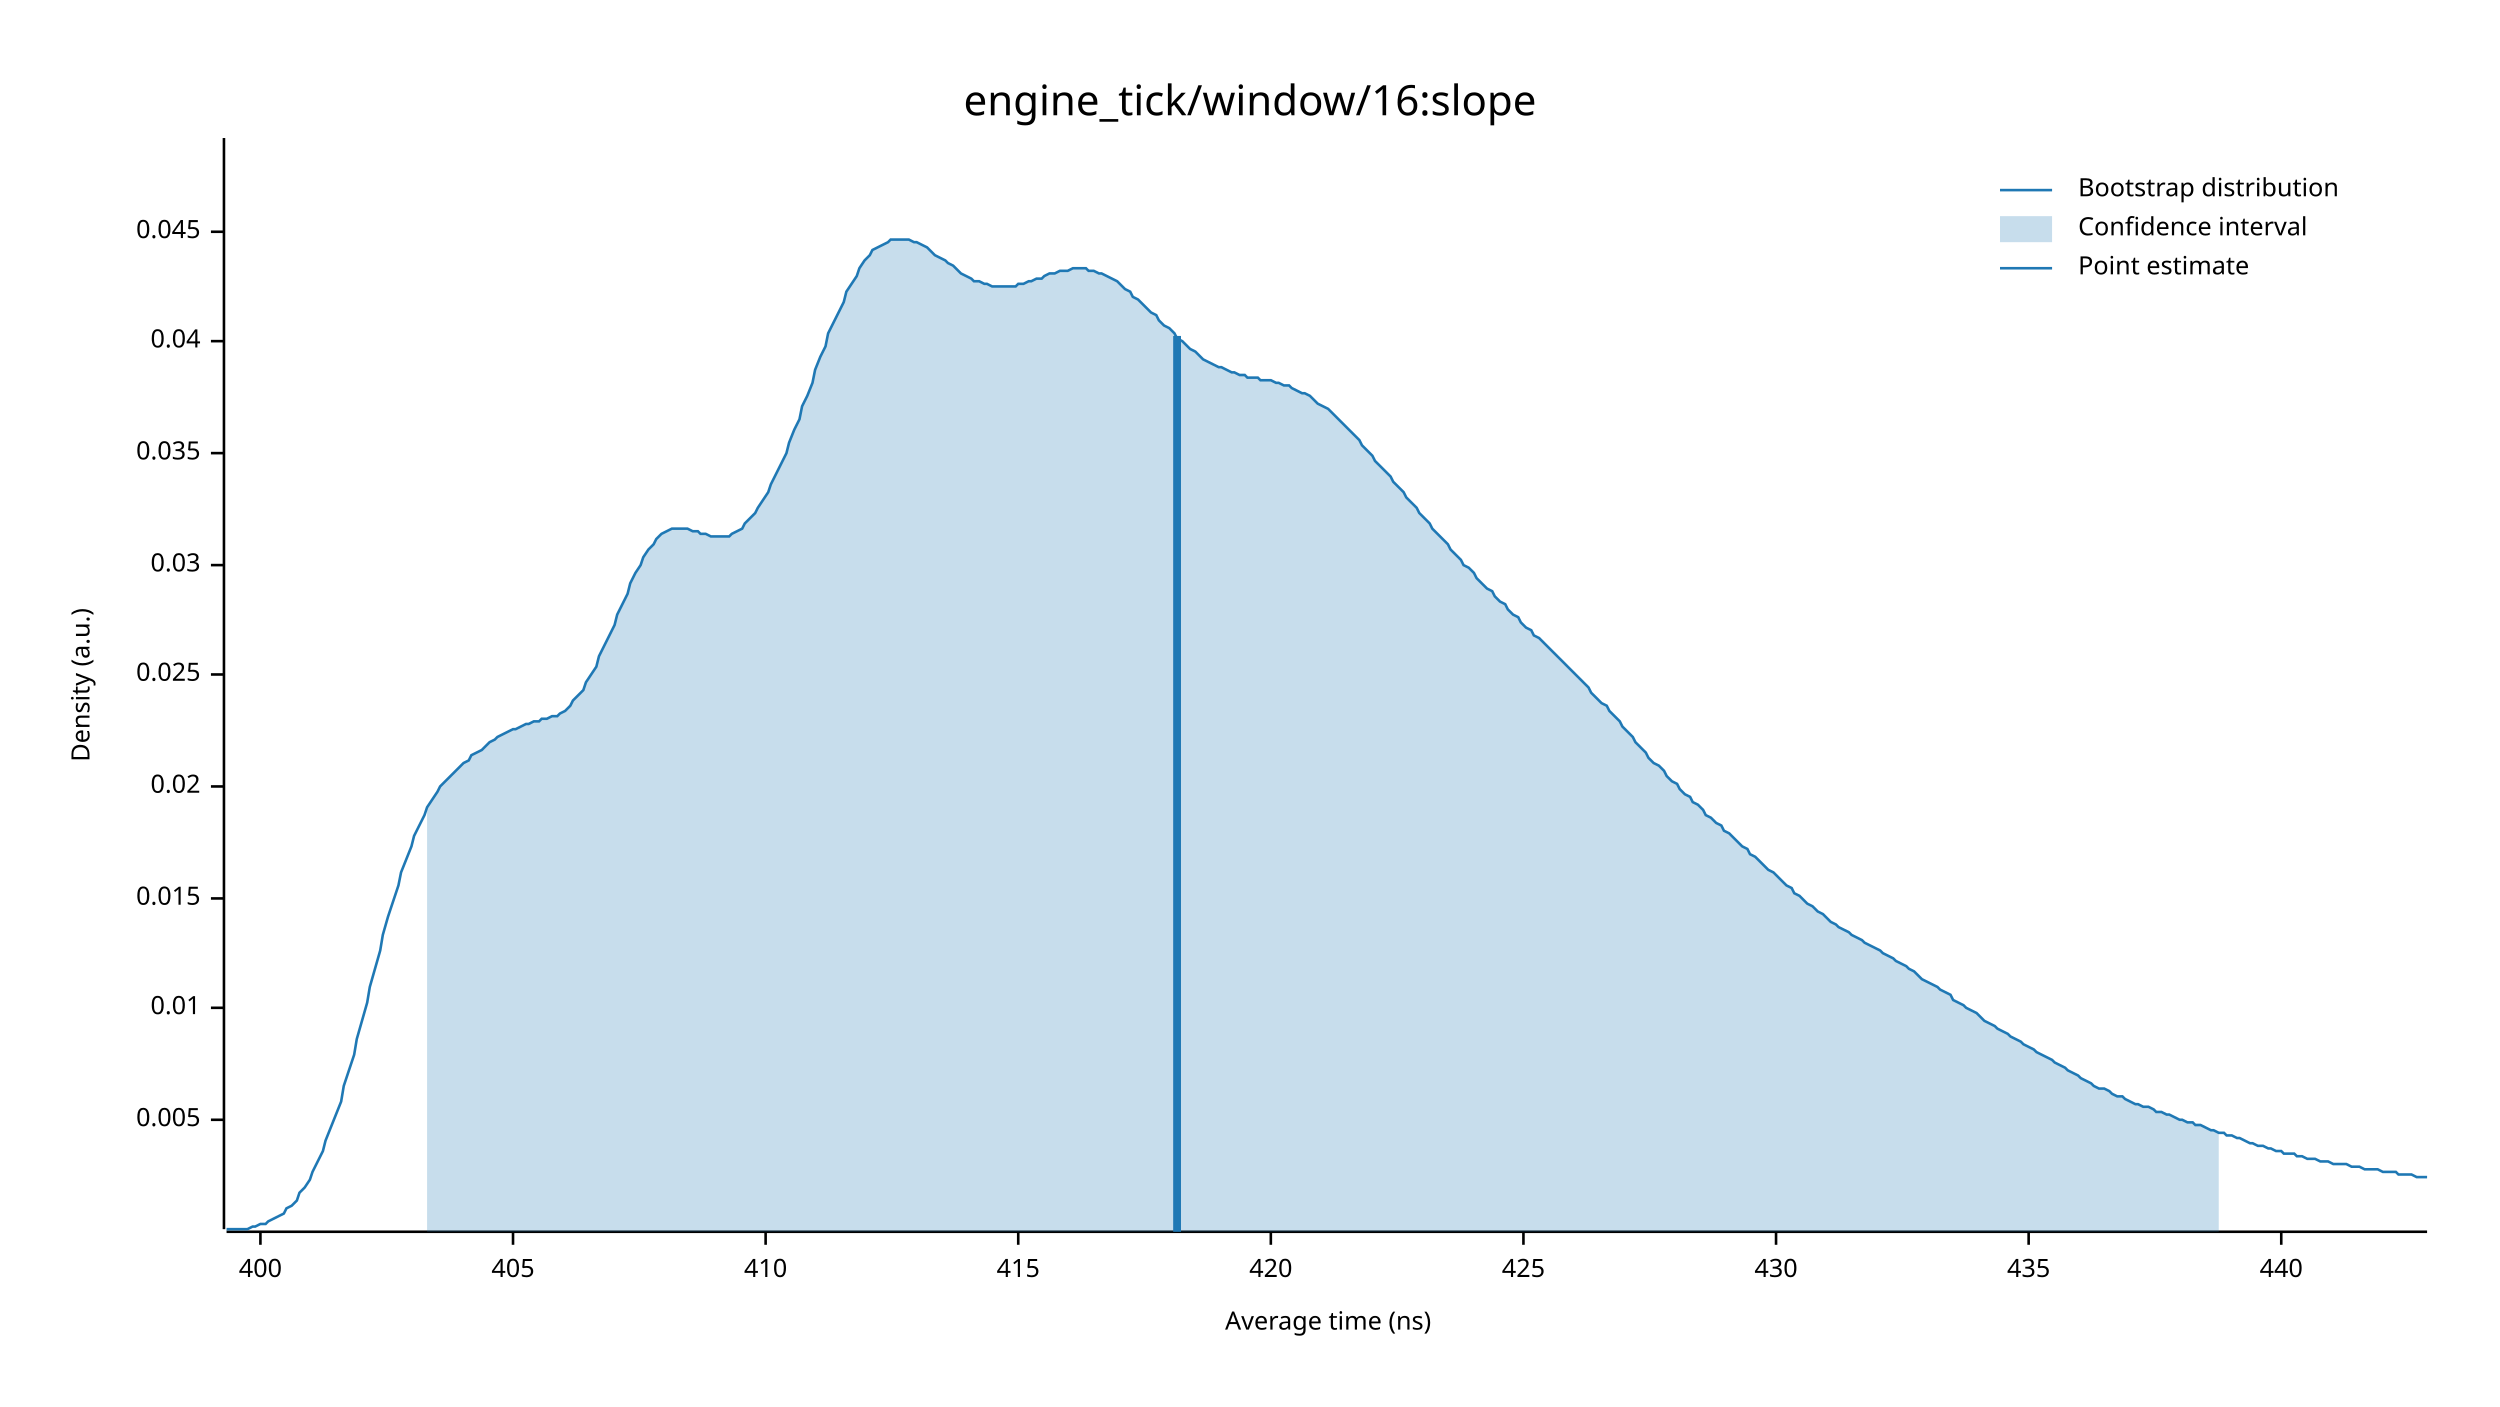
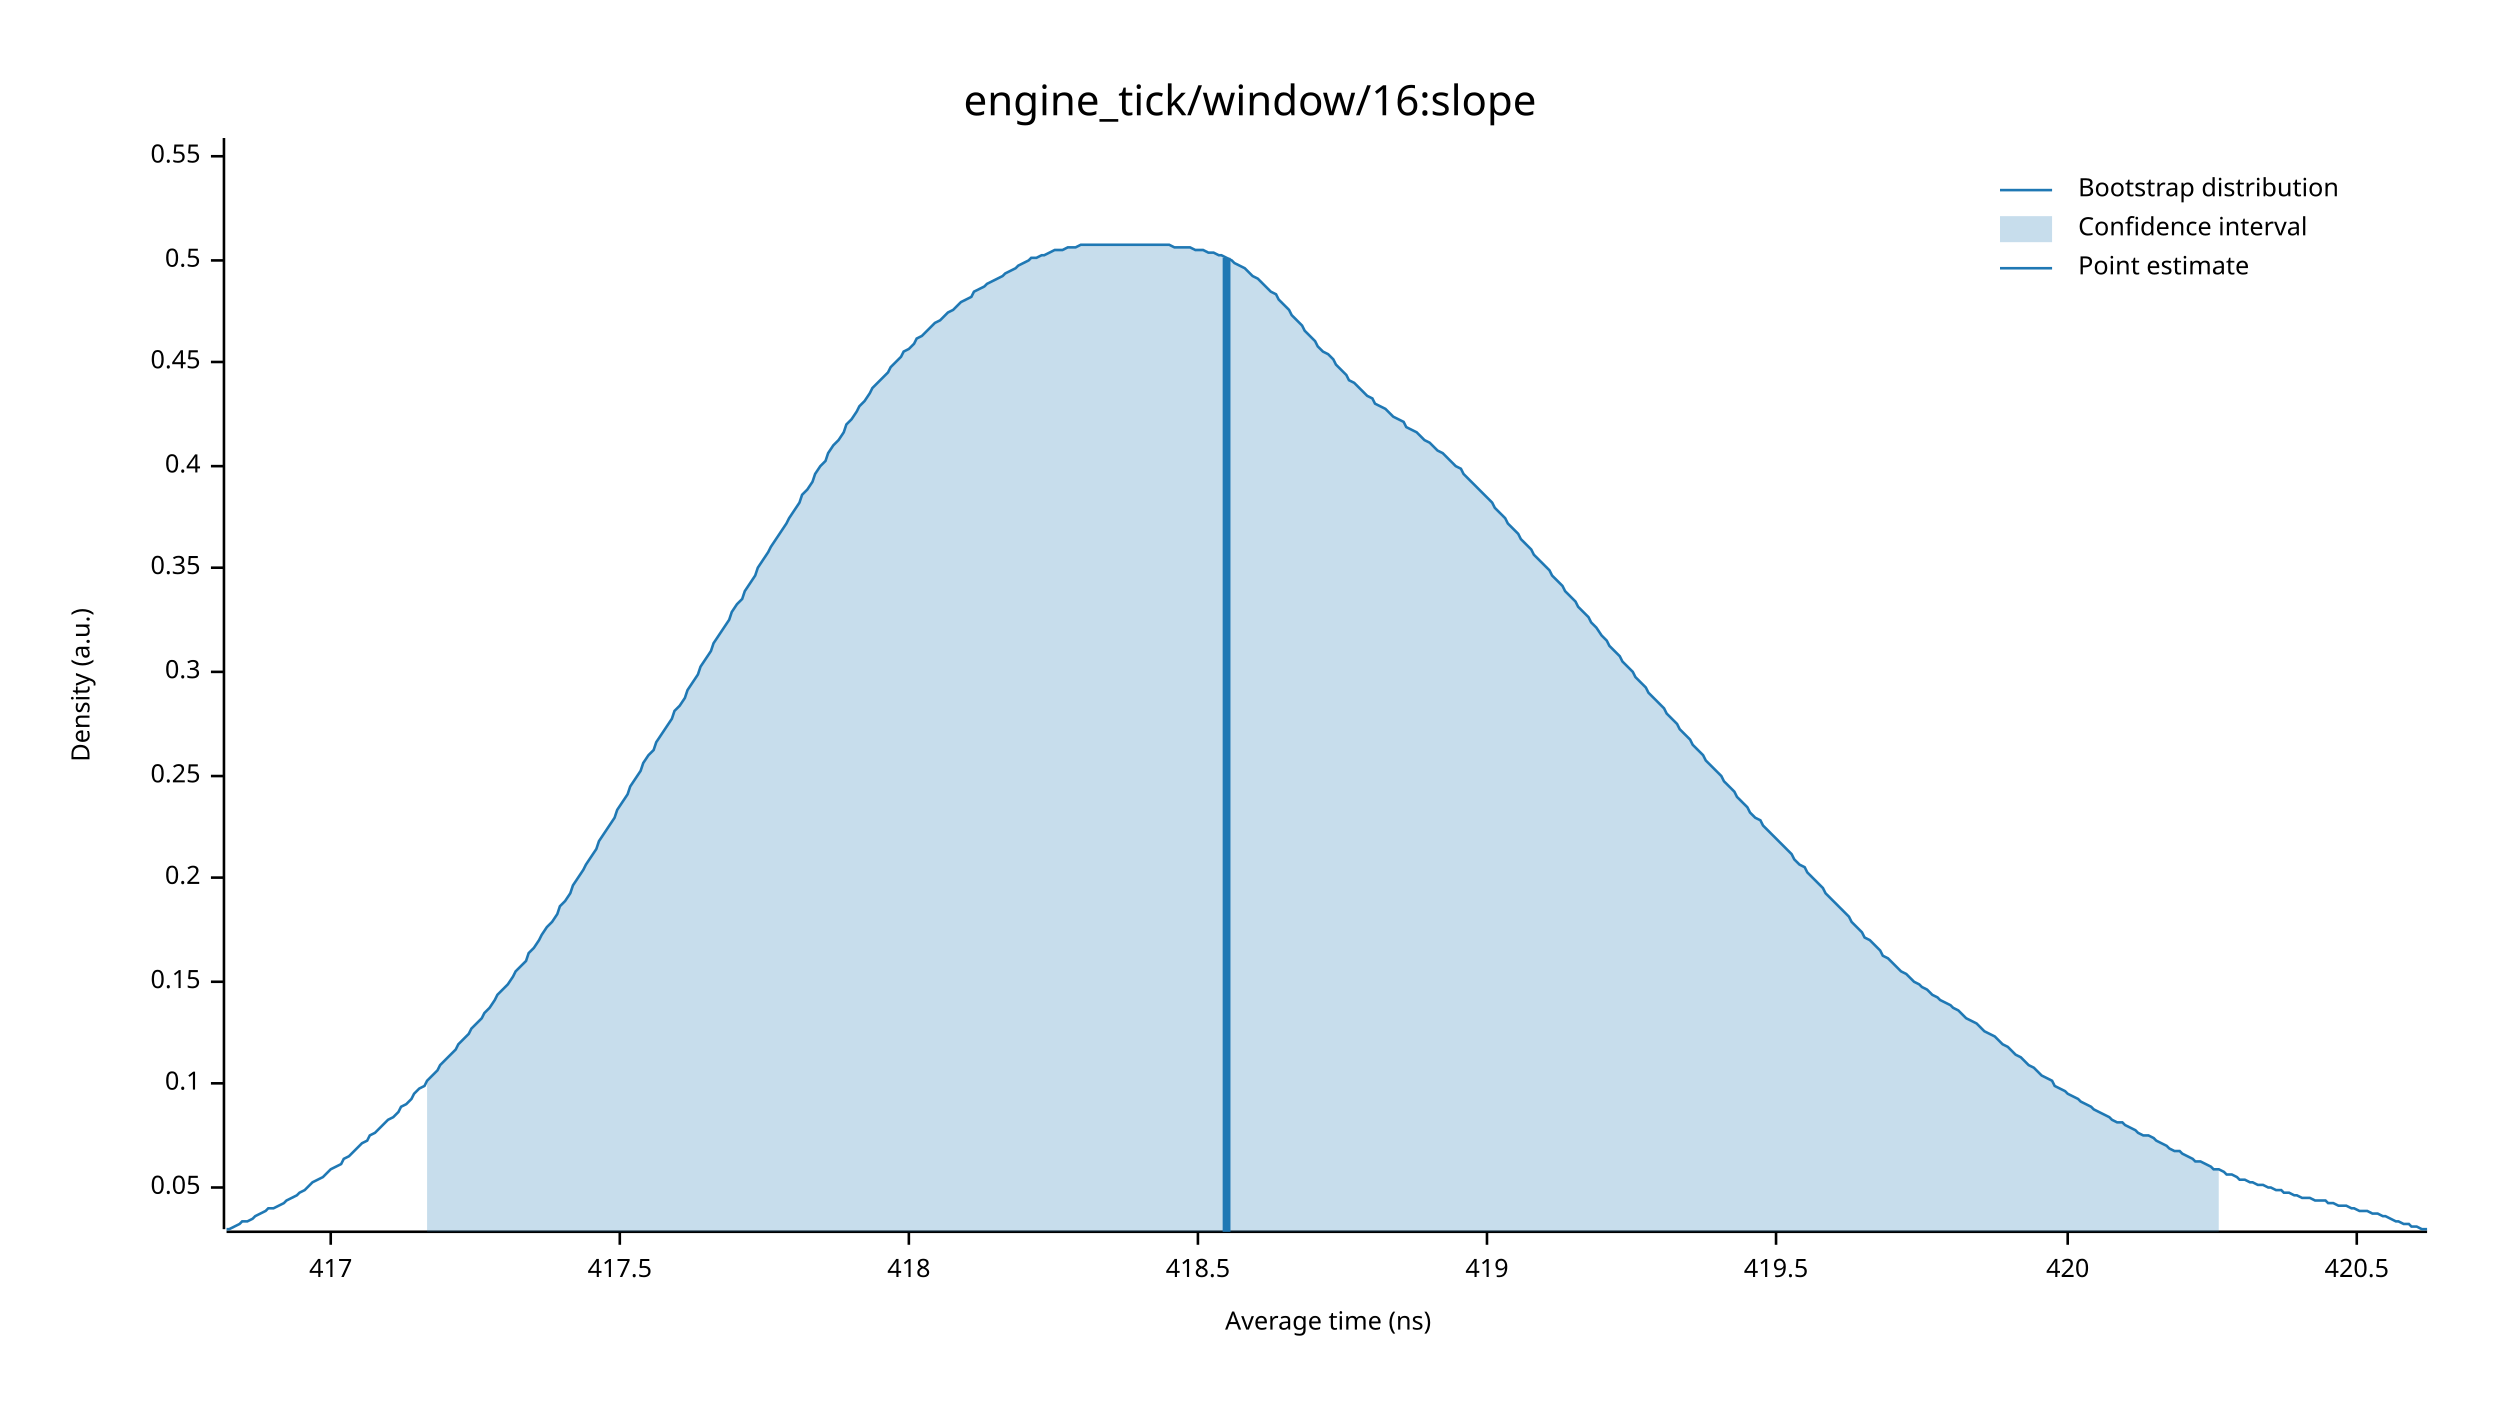
<svg xmlns="http://www.w3.org/2000/svg" width="960" height="540" viewBox="0 0 960 540">
  <text x="480" y="32" dy="0.76em" text-anchor="middle" font-family="sans-serif" font-size="16.129" opacity="1" fill="#000000">
engine_tick/window/16:slope
</text>
  <text x="27" y="263" dy="0.76em" text-anchor="middle" font-family="sans-serif" font-size="9.677" opacity="1" fill="#000000" transform="rotate(270, 27, 263)">
Density (a.u.)
</text>
  <text x="510" y="513" dy="-0.5ex" text-anchor="middle" font-family="sans-serif" font-size="9.677" opacity="1" fill="#000000">
Average time (ns)
</text>
  <polyline fill="none" opacity="1" stroke="#000000" stroke-width="1" points="86,53 86,472 " />
-   <text x="77" y="430" dy="0.5ex" text-anchor="end" font-family="sans-serif" font-size="9.677" opacity="1" fill="#000000">
- 0.005
+   <text x="77" y="456" dy="0.5ex" text-anchor="end" font-family="sans-serif" font-size="9.677" opacity="1" fill="#000000">
+ 0.05
</text>
-   <polyline fill="none" opacity="1" stroke="#000000" stroke-width="1" points="81,430 86,430 " />
-   <text x="77" y="387" dy="0.5ex" text-anchor="end" font-family="sans-serif" font-size="9.677" opacity="1" fill="#000000">
- 0.01
+   <polyline fill="none" opacity="1" stroke="#000000" stroke-width="1" points="81,456 86,456 " />
+   <text x="77" y="416" dy="0.5ex" text-anchor="end" font-family="sans-serif" font-size="9.677" opacity="1" fill="#000000">
+ 0.1
</text>
-   <polyline fill="none" opacity="1" stroke="#000000" stroke-width="1" points="81,387 86,387 " />
-   <text x="77" y="345" dy="0.5ex" text-anchor="end" font-family="sans-serif" font-size="9.677" opacity="1" fill="#000000">
- 0.015
+   <polyline fill="none" opacity="1" stroke="#000000" stroke-width="1" points="81,416 86,416 " />
+   <text x="77" y="377" dy="0.5ex" text-anchor="end" font-family="sans-serif" font-size="9.677" opacity="1" fill="#000000">
+ 0.15
</text>
-   <polyline fill="none" opacity="1" stroke="#000000" stroke-width="1" points="81,345 86,345 " />
-   <text x="77" y="302" dy="0.5ex" text-anchor="end" font-family="sans-serif" font-size="9.677" opacity="1" fill="#000000">
- 0.02
+   <polyline fill="none" opacity="1" stroke="#000000" stroke-width="1" points="81,377 86,377 " />
+   <text x="77" y="337" dy="0.5ex" text-anchor="end" font-family="sans-serif" font-size="9.677" opacity="1" fill="#000000">
+ 0.2
</text>
-   <polyline fill="none" opacity="1" stroke="#000000" stroke-width="1" points="81,302 86,302 " />
-   <text x="77" y="259" dy="0.5ex" text-anchor="end" font-family="sans-serif" font-size="9.677" opacity="1" fill="#000000">
- 0.025
+   <polyline fill="none" opacity="1" stroke="#000000" stroke-width="1" points="81,337 86,337 " />
+   <text x="77" y="298" dy="0.5ex" text-anchor="end" font-family="sans-serif" font-size="9.677" opacity="1" fill="#000000">
+ 0.25
</text>
-   <polyline fill="none" opacity="1" stroke="#000000" stroke-width="1" points="81,259 86,259 " />
-   <text x="77" y="217" dy="0.5ex" text-anchor="end" font-family="sans-serif" font-size="9.677" opacity="1" fill="#000000">
- 0.03
+   <polyline fill="none" opacity="1" stroke="#000000" stroke-width="1" points="81,298 86,298 " />
+   <text x="77" y="258" dy="0.5ex" text-anchor="end" font-family="sans-serif" font-size="9.677" opacity="1" fill="#000000">
+ 0.3
</text>
-   <polyline fill="none" opacity="1" stroke="#000000" stroke-width="1" points="81,217 86,217 " />
-   <text x="77" y="174" dy="0.5ex" text-anchor="end" font-family="sans-serif" font-size="9.677" opacity="1" fill="#000000">
- 0.035
+   <polyline fill="none" opacity="1" stroke="#000000" stroke-width="1" points="81,258 86,258 " />
+   <text x="77" y="218" dy="0.5ex" text-anchor="end" font-family="sans-serif" font-size="9.677" opacity="1" fill="#000000">
+ 0.35
</text>
-   <polyline fill="none" opacity="1" stroke="#000000" stroke-width="1" points="81,174 86,174 " />
-   <text x="77" y="131" dy="0.5ex" text-anchor="end" font-family="sans-serif" font-size="9.677" opacity="1" fill="#000000">
- 0.04
+   <polyline fill="none" opacity="1" stroke="#000000" stroke-width="1" points="81,218 86,218 " />
+   <text x="77" y="179" dy="0.5ex" text-anchor="end" font-family="sans-serif" font-size="9.677" opacity="1" fill="#000000">
+ 0.4
</text>
-   <polyline fill="none" opacity="1" stroke="#000000" stroke-width="1" points="81,131 86,131 " />
-   <text x="77" y="89" dy="0.5ex" text-anchor="end" font-family="sans-serif" font-size="9.677" opacity="1" fill="#000000">
- 0.045
+   <polyline fill="none" opacity="1" stroke="#000000" stroke-width="1" points="81,179 86,179 " />
+   <text x="77" y="139" dy="0.5ex" text-anchor="end" font-family="sans-serif" font-size="9.677" opacity="1" fill="#000000">
+ 0.45
</text>
-   <polyline fill="none" opacity="1" stroke="#000000" stroke-width="1" points="81,89 86,89 " />
+   <polyline fill="none" opacity="1" stroke="#000000" stroke-width="1" points="81,139 86,139 " />
+   <text x="77" y="100" dy="0.5ex" text-anchor="end" font-family="sans-serif" font-size="9.677" opacity="1" fill="#000000">
+ 0.5
+ </text>
+   <polyline fill="none" opacity="1" stroke="#000000" stroke-width="1" points="81,100 86,100 " />
+   <text x="77" y="60" dy="0.5ex" text-anchor="end" font-family="sans-serif" font-size="9.677" opacity="1" fill="#000000">
+ 0.55
+ </text>
+   <polyline fill="none" opacity="1" stroke="#000000" stroke-width="1" points="81,60 86,60 " />
  <polyline fill="none" opacity="1" stroke="#000000" stroke-width="1" points="87,473 932,473 " />
-   <text x="100" y="483" dy="0.76em" text-anchor="middle" font-family="sans-serif" font-size="9.677" opacity="1" fill="#000000">
- 400
+   <text x="127" y="483" dy="0.76em" text-anchor="middle" font-family="sans-serif" font-size="9.677" opacity="1" fill="#000000">
+ 417
</text>
-   <polyline fill="none" opacity="1" stroke="#000000" stroke-width="1" points="100,473 100,478 " />
-   <text x="197" y="483" dy="0.76em" text-anchor="middle" font-family="sans-serif" font-size="9.677" opacity="1" fill="#000000">
- 405
+   <polyline fill="none" opacity="1" stroke="#000000" stroke-width="1" points="127,473 127,478 " />
+   <text x="238" y="483" dy="0.76em" text-anchor="middle" font-family="sans-serif" font-size="9.677" opacity="1" fill="#000000">
+ 417.5
</text>
-   <polyline fill="none" opacity="1" stroke="#000000" stroke-width="1" points="197,473 197,478 " />
-   <text x="294" y="483" dy="0.76em" text-anchor="middle" font-family="sans-serif" font-size="9.677" opacity="1" fill="#000000">
- 410
+   <polyline fill="none" opacity="1" stroke="#000000" stroke-width="1" points="238,473 238,478 " />
+   <text x="349" y="483" dy="0.76em" text-anchor="middle" font-family="sans-serif" font-size="9.677" opacity="1" fill="#000000">
+ 418
</text>
-   <polyline fill="none" opacity="1" stroke="#000000" stroke-width="1" points="294,473 294,478 " />
-   <text x="391" y="483" dy="0.76em" text-anchor="middle" font-family="sans-serif" font-size="9.677" opacity="1" fill="#000000">
- 415
+   <polyline fill="none" opacity="1" stroke="#000000" stroke-width="1" points="349,473 349,478 " />
+   <text x="460" y="483" dy="0.76em" text-anchor="middle" font-family="sans-serif" font-size="9.677" opacity="1" fill="#000000">
+ 418.5
</text>
-   <polyline fill="none" opacity="1" stroke="#000000" stroke-width="1" points="391,473 391,478 " />
-   <text x="488" y="483" dy="0.76em" text-anchor="middle" font-family="sans-serif" font-size="9.677" opacity="1" fill="#000000">
+   <polyline fill="none" opacity="1" stroke="#000000" stroke-width="1" points="460,473 460,478 " />
+   <text x="571" y="483" dy="0.76em" text-anchor="middle" font-family="sans-serif" font-size="9.677" opacity="1" fill="#000000">
+ 419
+ </text>
+   <polyline fill="none" opacity="1" stroke="#000000" stroke-width="1" points="571,473 571,478 " />
+   <text x="682" y="483" dy="0.76em" text-anchor="middle" font-family="sans-serif" font-size="9.677" opacity="1" fill="#000000">
+ 419.5
+ </text>
+   <polyline fill="none" opacity="1" stroke="#000000" stroke-width="1" points="682,473 682,478 " />
+   <text x="794" y="483" dy="0.76em" text-anchor="middle" font-family="sans-serif" font-size="9.677" opacity="1" fill="#000000">
420
</text>
-   <polyline fill="none" opacity="1" stroke="#000000" stroke-width="1" points="488,473 488,478 " />
-   <text x="585" y="483" dy="0.76em" text-anchor="middle" font-family="sans-serif" font-size="9.677" opacity="1" fill="#000000">
- 425
+   <polyline fill="none" opacity="1" stroke="#000000" stroke-width="1" points="794,473 794,478 " />
+   <text x="905" y="483" dy="0.76em" text-anchor="middle" font-family="sans-serif" font-size="9.677" opacity="1" fill="#000000">
+ 420.5
</text>
-   <polyline fill="none" opacity="1" stroke="#000000" stroke-width="1" points="585,473 585,478 " />
-   <text x="682" y="483" dy="0.76em" text-anchor="middle" font-family="sans-serif" font-size="9.677" opacity="1" fill="#000000">
- 430
- </text>
-   <polyline fill="none" opacity="1" stroke="#000000" stroke-width="1" points="682,473 682,478 " />
-   <text x="779" y="483" dy="0.76em" text-anchor="middle" font-family="sans-serif" font-size="9.677" opacity="1" fill="#000000">
- 435
- </text>
-   <polyline fill="none" opacity="1" stroke="#000000" stroke-width="1" points="779,473 779,478 " />
-   <text x="876" y="483" dy="0.76em" text-anchor="middle" font-family="sans-serif" font-size="9.677" opacity="1" fill="#000000">
- 440
- </text>
-   <polyline fill="none" opacity="1" stroke="#000000" stroke-width="1" points="876,473 876,478 " />
-   <polyline fill="none" opacity="1" stroke="#1F78B4" stroke-width="1" points="87,472 88,472 90,472 92,472 93,472 95,472 97,471 98,471 100,470 102,470 103,469 105,468 107,467 109,466 110,464 112,463 114,461 115,458 117,456 119,453 120,450 122,446 124,442 125,438 127,433 129,428 131,423 132,417 134,411 136,405 137,399 139,392 141,385 142,379 144,372 146,365 147,359 149,352 151,346 153,340 154,335 156,330 158,325 159,321 161,317 163,313 164,310 166,307 168,304 169,302 171,300 173,298 175,296 176,295 178,293 180,292 181,290 183,289 185,288 186,287 188,285 190,284 191,283 193,282 195,281 197,280 198,280 200,279 202,278 203,278 205,277 207,277 208,276 210,276 212,275 214,275 215,274 217,273 219,271 220,269 222,267 224,265 225,262 227,259 229,256 230,252 232,248 234,244 236,240 237,236 239,232 241,228 242,224 244,220 246,217 247,214 249,211 251,209 252,207 254,205 256,204 258,203 259,203 261,203 263,203 264,203 266,204 268,204 269,205 271,205 273,206 274,206 276,206 278,206 280,206 281,205 283,204 285,203 286,201 288,199 290,197 291,195 293,192 295,189 296,186 298,182 300,178 302,174 303,170 305,165 307,161 308,156 310,152 312,147 313,142 315,137 317,133 318,128 320,124 322,120 324,116 325,112 327,109 329,106 330,103 332,100 334,98 335,96 337,95 339,94 341,93 342,92 344,92 346,92 347,92 349,92 351,93 352,93 354,94 356,95 357,96 359,98 361,99 363,100 364,101 366,102 368,104 369,105 371,106 373,107 374,108 376,108 378,109 379,109 381,110 383,110 385,110 386,110 388,110 390,110 391,109 393,109 395,108 396,108 398,107 400,107 401,106 403,105 405,105 407,104 408,104 410,104 412,103 413,103 415,103 417,103 418,104 420,104 422,105 423,105 425,106 427,107 429,108 430,109 432,111 434,112 435,114 437,115 439,117 440,118 442,120 444,121 445,123 447,125 449,126 451,128 452,130 454,131 456,133 457,134 459,135 461,137 462,138 464,139 466,140 468,141 469,141 471,142 473,143 474,143 476,144 478,144 479,145 481,145 483,145 484,146 486,146 488,146 490,147 491,147 493,148 495,148 496,149 498,150 500,151 501,151 503,152 505,154 506,155 508,156 510,157 512,159 513,160 515,162 517,164 518,165 520,167 522,169 523,171 525,173 527,175 528,177 530,179 532,181 534,183 535,185 537,187 539,189 540,191 542,193 544,195 545,197 547,199 549,201 550,203 552,205 554,207 556,209 557,211 559,213 561,215 562,217 564,218 566,220 567,222 569,224 571,226 573,227 574,229 576,231 578,232 579,234 581,236 583,237 584,239 586,241 588,242 589,244 591,245 593,247 595,249 596,250 598,252 600,254 601,255 603,257 605,259 606,260 608,262 610,264 611,266 613,268 615,270 617,271 618,273 620,275 622,277 623,279 625,281 627,283 628,285 630,287 632,289 633,291 635,293 637,294 639,296 640,298 642,300 644,301 645,303 647,305 649,306 650,308 652,309 654,311 655,313 657,314 659,316 661,317 662,319 664,320 666,322 667,323 669,325 671,326 672,328 674,329 676,331 677,332 679,334 681,335 683,337 684,338 686,340 688,341 689,343 691,344 693,346 694,347 696,348 698,350 700,351 701,352 703,354 705,355 706,356 708,357 710,358 711,359 713,360 715,361 716,362 718,363 720,364 722,365 723,366 725,367 727,368 728,369 730,370 732,371 733,372 735,373 737,375 738,376 740,377 742,378 744,379 745,380 747,381 749,382 750,384 752,385 754,386 755,387 757,388 759,389 760,390 762,392 764,393 766,394 767,395 769,396 771,397 772,398 774,399 776,400 777,401 779,402 781,403 782,404 784,405 786,406 788,407 789,408 791,409 793,410 794,411 796,412 798,413 799,414 801,415 803,416 804,417 806,418 808,418 810,419 811,420 813,421 815,421 816,422 818,423 820,424 821,424 823,425 825,425 827,426 828,427 830,427 832,428 833,428 835,429 837,430 838,430 840,431 842,431 843,432 845,432 847,433 849,434 850,434 852,435 854,435 855,436 857,436 859,437 860,437 862,438 864,439 865,439 867,440 869,440 871,441 872,441 874,442 876,442 877,443 879,443 881,443 882,444 884,444 886,445 887,445 889,445 891,446 893,446 894,446 896,447 898,447 899,447 901,447 903,448 904,448 906,448 908,449 909,449 911,449 913,449 915,450 916,450 918,450 920,450 921,451 923,451 925,451 926,451 928,452 930,452 932,452 " />
-   <polygon opacity="0.25" fill="#1F78B4" points="164,310 166,307 168,304 169,302 171,300 173,298 175,296 176,295 178,293 180,292 181,290 183,289 185,288 186,287 188,285 190,284 191,283 193,282 195,281 197,280 198,280 200,279 202,278 203,278 205,277 207,277 208,276 210,276 212,275 214,275 215,274 217,273 219,271 220,269 222,267 224,265 225,262 227,259 229,256 230,252 232,248 234,244 236,240 237,236 239,232 241,228 242,224 244,220 246,217 247,214 249,211 251,209 252,207 254,205 256,204 258,203 259,203 261,203 263,203 264,203 266,204 268,204 269,205 271,205 273,206 274,206 276,206 278,206 280,206 281,205 283,204 285,203 286,201 288,199 290,197 291,195 293,192 295,189 296,186 298,182 300,178 302,174 303,170 305,165 307,161 308,156 310,152 312,147 313,142 315,137 317,133 318,128 320,124 322,120 324,116 325,112 327,109 329,106 330,103 332,100 334,98 335,96 337,95 339,94 341,93 342,92 344,92 346,92 347,92 349,92 351,93 352,93 354,94 356,95 357,96 359,98 361,99 363,100 364,101 366,102 368,104 369,105 371,106 373,107 374,108 376,108 378,109 379,109 381,110 383,110 385,110 386,110 388,110 390,110 391,109 393,109 395,108 396,108 398,107 400,107 401,106 403,105 405,105 407,104 408,104 410,104 412,103 413,103 415,103 417,103 418,104 420,104 422,105 423,105 425,106 427,107 429,108 430,109 432,111 434,112 435,114 437,115 439,117 440,118 442,120 444,121 445,123 447,125 449,126 451,128 452,130 454,131 456,133 457,134 459,135 461,137 462,138 464,139 466,140 468,141 469,141 471,142 473,143 474,143 476,144 478,144 479,145 481,145 483,145 484,146 486,146 488,146 490,147 491,147 493,148 495,148 496,149 498,150 500,151 501,151 503,152 505,154 506,155 508,156 510,157 512,159 513,160 515,162 517,164 518,165 520,167 522,169 523,171 525,173 527,175 528,177 530,179 532,181 534,183 535,185 537,187 539,189 540,191 542,193 544,195 545,197 547,199 549,201 550,203 552,205 554,207 556,209 557,211 559,213 561,215 562,217 564,218 566,220 567,222 569,224 571,226 573,227 574,229 576,231 578,232 579,234 581,236 583,237 584,239 586,241 588,242 589,244 591,245 593,247 595,249 596,250 598,252 600,254 601,255 603,257 605,259 606,260 608,262 610,264 611,266 613,268 615,270 617,271 618,273 620,275 622,277 623,279 625,281 627,283 628,285 630,287 632,289 633,291 635,293 637,294 639,296 640,298 642,300 644,301 645,303 647,305 649,306 650,308 652,309 654,311 655,313 657,314 659,316 661,317 662,319 664,320 666,322 667,323 669,325 671,326 672,328 674,329 676,331 677,332 679,334 681,335 683,337 684,338 686,340 688,341 689,343 691,344 693,346 694,347 696,348 698,350 700,351 701,352 703,354 705,355 706,356 708,357 710,358 711,359 713,360 715,361 716,362 718,363 720,364 722,365 723,366 725,367 727,368 728,369 730,370 732,371 733,372 735,373 737,375 738,376 740,377 742,378 744,379 745,380 747,381 749,382 750,384 752,385 754,386 755,387 757,388 759,389 760,390 762,392 764,393 766,394 767,395 769,396 771,397 772,398 774,399 776,400 777,401 779,402 781,403 782,404 784,405 786,406 788,407 789,408 791,409 793,410 794,411 796,412 798,413 799,414 801,415 803,416 804,417 806,418 808,418 810,419 811,420 813,421 815,421 816,422 818,423 820,424 821,424 823,425 825,425 827,426 828,427 830,427 832,428 833,428 835,429 837,430 838,430 840,431 842,431 843,432 845,432 847,433 849,434 850,434 852,435 852,473 164,473 " />
-   <polyline fill="none" opacity="1" stroke="#1F78B4" stroke-width="3" points="452,473 452,129 " />
+   <polyline fill="none" opacity="1" stroke="#000000" stroke-width="1" points="905,473 905,478 " />
+   <polyline fill="none" opacity="1" stroke="#1F78B4" stroke-width="1" points="87,472 88,472 90,471 92,470 93,469 95,469 97,468 98,467 100,466 102,465 103,464 105,464 107,463 109,462 110,461 112,460 114,459 115,458 117,457 119,455 120,454 122,453 124,452 125,451 127,449 129,448 131,447 132,445 134,444 136,442 137,441 139,439 141,438 142,436 144,435 146,433 147,432 149,430 151,429 153,427 154,425 156,424 158,422 159,420 161,418 163,417 164,415 166,413 168,411 169,409 171,407 173,405 175,403 176,401 178,399 180,397 181,395 183,393 185,391 186,389 188,387 190,384 191,382 193,380 195,378 197,375 198,373 200,371 202,369 203,366 205,364 207,361 208,359 210,356 212,354 214,351 215,348 217,346 219,343 220,340 222,337 224,334 225,332 227,329 229,326 230,323 232,320 234,317 236,314 237,311 239,308 241,305 242,302 244,299 246,296 247,293 249,290 251,288 252,285 254,282 256,279 258,276 259,273 261,271 263,268 264,265 266,262 268,259 269,256 271,253 273,250 274,247 276,244 278,241 280,238 281,235 283,232 285,230 286,227 288,224 290,221 291,218 293,215 295,212 296,210 298,207 300,204 302,201 303,199 305,196 307,193 308,190 310,188 312,185 313,182 315,179 317,177 318,174 320,171 322,169 324,166 325,163 327,161 329,158 330,156 332,154 334,151 335,149 337,147 339,145 341,143 342,141 344,139 346,137 347,135 349,134 351,132 352,130 354,129 356,127 357,126 359,124 361,123 363,121 364,120 366,119 368,117 369,116 371,115 373,114 374,112 376,111 378,110 379,109 381,108 383,107 385,106 386,105 388,104 390,103 391,102 393,101 395,100 396,99 398,99 400,98 401,98 403,97 405,96 407,96 408,96 410,95 412,95 413,95 415,94 417,94 418,94 420,94 422,94 423,94 425,94 427,94 429,94 430,94 432,94 434,94 435,94 437,94 439,94 440,94 442,94 444,94 445,94 447,94 449,94 451,95 452,95 454,95 456,95 457,95 459,96 461,96 462,96 464,97 466,97 468,98 469,98 471,99 473,100 474,101 476,102 478,103 479,104 481,106 483,107 484,108 486,110 488,112 490,113 491,115 493,117 495,119 496,121 498,123 500,125 501,127 503,129 505,131 506,133 508,135 510,136 512,138 513,140 515,142 517,144 518,146 520,147 522,149 523,150 525,152 527,153 528,155 530,156 532,157 534,159 535,160 537,161 539,162 540,164 542,165 544,166 545,167 547,169 549,170 550,171 552,173 554,174 556,176 557,177 559,179 561,180 562,182 564,184 566,186 567,187 569,189 571,191 573,193 574,195 576,197 578,199 579,201 581,203 583,205 584,207 586,209 588,211 589,213 591,215 593,217 595,219 596,221 598,223 600,225 601,227 603,229 605,231 606,233 608,235 610,237 611,239 613,241 615,244 617,246 618,248 620,250 622,252 623,254 625,256 627,258 628,260 630,262 632,264 633,266 635,268 637,270 639,272 640,274 642,276 644,278 645,280 647,282 649,284 650,286 652,288 654,290 655,292 657,294 659,296 661,298 662,300 664,302 666,304 667,306 669,308 671,310 672,312 674,314 676,315 677,317 679,319 681,321 683,323 684,324 686,326 688,328 689,330 691,332 693,333 694,335 696,337 698,339 700,341 701,343 703,345 705,347 706,348 708,350 710,352 711,354 713,356 715,358 716,360 718,361 720,363 722,365 723,367 725,368 727,370 728,371 730,373 732,374 733,375 735,377 737,378 738,379 740,380 742,382 744,383 745,384 747,385 749,386 750,387 752,388 754,390 755,391 757,392 759,393 760,394 762,396 764,397 766,398 767,399 769,401 771,402 772,403 774,405 776,406 777,407 779,409 781,410 782,411 784,413 786,414 788,415 789,417 791,418 793,419 794,420 796,421 798,422 799,423 801,424 803,425 804,426 806,427 808,428 810,429 811,430 813,431 815,431 816,432 818,433 820,434 821,435 823,436 825,436 827,437 828,438 830,439 832,440 833,441 835,442 837,442 838,443 840,444 842,445 843,446 845,446 847,447 849,448 850,449 852,449 854,450 855,451 857,451 859,452 860,453 862,453 864,454 865,454 867,455 869,455 871,456 872,456 874,457 876,457 877,458 879,458 881,459 882,459 884,460 886,460 887,460 889,461 891,461 893,461 894,462 896,462 898,463 899,463 901,463 903,464 904,464 906,465 908,465 909,465 911,466 913,466 915,467 916,467 918,468 920,469 921,469 923,470 925,470 926,471 928,471 930,472 932,472 " />
+   <polygon opacity="0.25" fill="#1F78B4" points="164,415 166,413 168,411 169,409 171,407 173,405 175,403 176,401 178,399 180,397 181,395 183,393 185,391 186,389 188,387 190,384 191,382 193,380 195,378 197,375 198,373 200,371 202,369 203,366 205,364 207,361 208,359 210,356 212,354 214,351 215,348 217,346 219,343 220,340 222,337 224,334 225,332 227,329 229,326 230,323 232,320 234,317 236,314 237,311 239,308 241,305 242,302 244,299 246,296 247,293 249,290 251,288 252,285 254,282 256,279 258,276 259,273 261,271 263,268 264,265 266,262 268,259 269,256 271,253 273,250 274,247 276,244 278,241 280,238 281,235 283,232 285,230 286,227 288,224 290,221 291,218 293,215 295,212 296,210 298,207 300,204 302,201 303,199 305,196 307,193 308,190 310,188 312,185 313,182 315,179 317,177 318,174 320,171 322,169 324,166 325,163 327,161 329,158 330,156 332,154 334,151 335,149 337,147 339,145 341,143 342,141 344,139 346,137 347,135 349,134 351,132 352,130 354,129 356,127 357,126 359,124 361,123 363,121 364,120 366,119 368,117 369,116 371,115 373,114 374,112 376,111 378,110 379,109 381,108 383,107 385,106 386,105 388,104 390,103 391,102 393,101 395,100 396,99 398,99 400,98 401,98 403,97 405,96 407,96 408,96 410,95 412,95 413,95 415,94 417,94 418,94 420,94 422,94 423,94 425,94 427,94 429,94 430,94 432,94 434,94 435,94 437,94 439,94 440,94 442,94 444,94 445,94 447,94 449,94 451,95 452,95 454,95 456,95 457,95 459,96 461,96 462,96 464,97 466,97 468,98 469,98 471,99 473,100 474,101 476,102 478,103 479,104 481,106 483,107 484,108 486,110 488,112 490,113 491,115 493,117 495,119 496,121 498,123 500,125 501,127 503,129 505,131 506,133 508,135 510,136 512,138 513,140 515,142 517,144 518,146 520,147 522,149 523,150 525,152 527,153 528,155 530,156 532,157 534,159 535,160 537,161 539,162 540,164 542,165 544,166 545,167 547,169 549,170 550,171 552,173 554,174 556,176 557,177 559,179 561,180 562,182 564,184 566,186 567,187 569,189 571,191 573,193 574,195 576,197 578,199 579,201 581,203 583,205 584,207 586,209 588,211 589,213 591,215 593,217 595,219 596,221 598,223 600,225 601,227 603,229 605,231 606,233 608,235 610,237 611,239 613,241 615,244 617,246 618,248 620,250 622,252 623,254 625,256 627,258 628,260 630,262 632,264 633,266 635,268 637,270 639,272 640,274 642,276 644,278 645,280 647,282 649,284 650,286 652,288 654,290 655,292 657,294 659,296 661,298 662,300 664,302 666,304 667,306 669,308 671,310 672,312 674,314 676,315 677,317 679,319 681,321 683,323 684,324 686,326 688,328 689,330 691,332 693,333 694,335 696,337 698,339 700,341 701,343 703,345 705,347 706,348 708,350 710,352 711,354 713,356 715,358 716,360 718,361 720,363 722,365 723,367 725,368 727,370 728,371 730,373 732,374 733,375 735,377 737,378 738,379 740,380 742,382 744,383 745,384 747,385 749,386 750,387 752,388 754,390 755,391 757,392 759,393 760,394 762,396 764,397 766,398 767,399 769,401 771,402 772,403 774,405 776,406 777,407 779,409 781,410 782,411 784,413 786,414 788,415 789,417 791,418 793,419 794,420 796,421 798,422 799,423 801,424 803,425 804,426 806,427 808,428 810,429 811,430 813,431 815,431 816,432 818,433 820,434 821,435 823,436 825,436 827,437 828,438 830,439 832,440 833,441 835,442 837,442 838,443 840,444 842,445 843,446 845,446 847,447 849,448 850,449 852,449 852,473 164,473 " />
+   <polyline fill="none" opacity="1" stroke="#1F78B4" stroke-width="3" points="471,473 471,99 " />
  <text x="798" y="68" dy="0.76em" text-anchor="start" font-family="sans-serif" font-size="9.677" opacity="1" fill="#000000">
Bootstrap distribution
</text>
  <text x="798" y="83" dy="0.76em" text-anchor="start" font-family="sans-serif" font-size="9.677" opacity="1" fill="#000000">
Confidence interval
</text>
  <text x="798" y="98" dy="0.76em" text-anchor="start" font-family="sans-serif" font-size="9.677" opacity="1" fill="#000000">
Point estimate
</text>
  <polyline fill="none" opacity="1" stroke="#1F78B4" stroke-width="1" points="768,73 788,73 " />
  <rect x="768" y="83" width="20" height="10" opacity="0.25" fill="#1F78B4" stroke="none" />
  <polyline fill="none" opacity="1" stroke="#1F78B4" stroke-width="1" points="768,103 788,103 " />
</svg>
